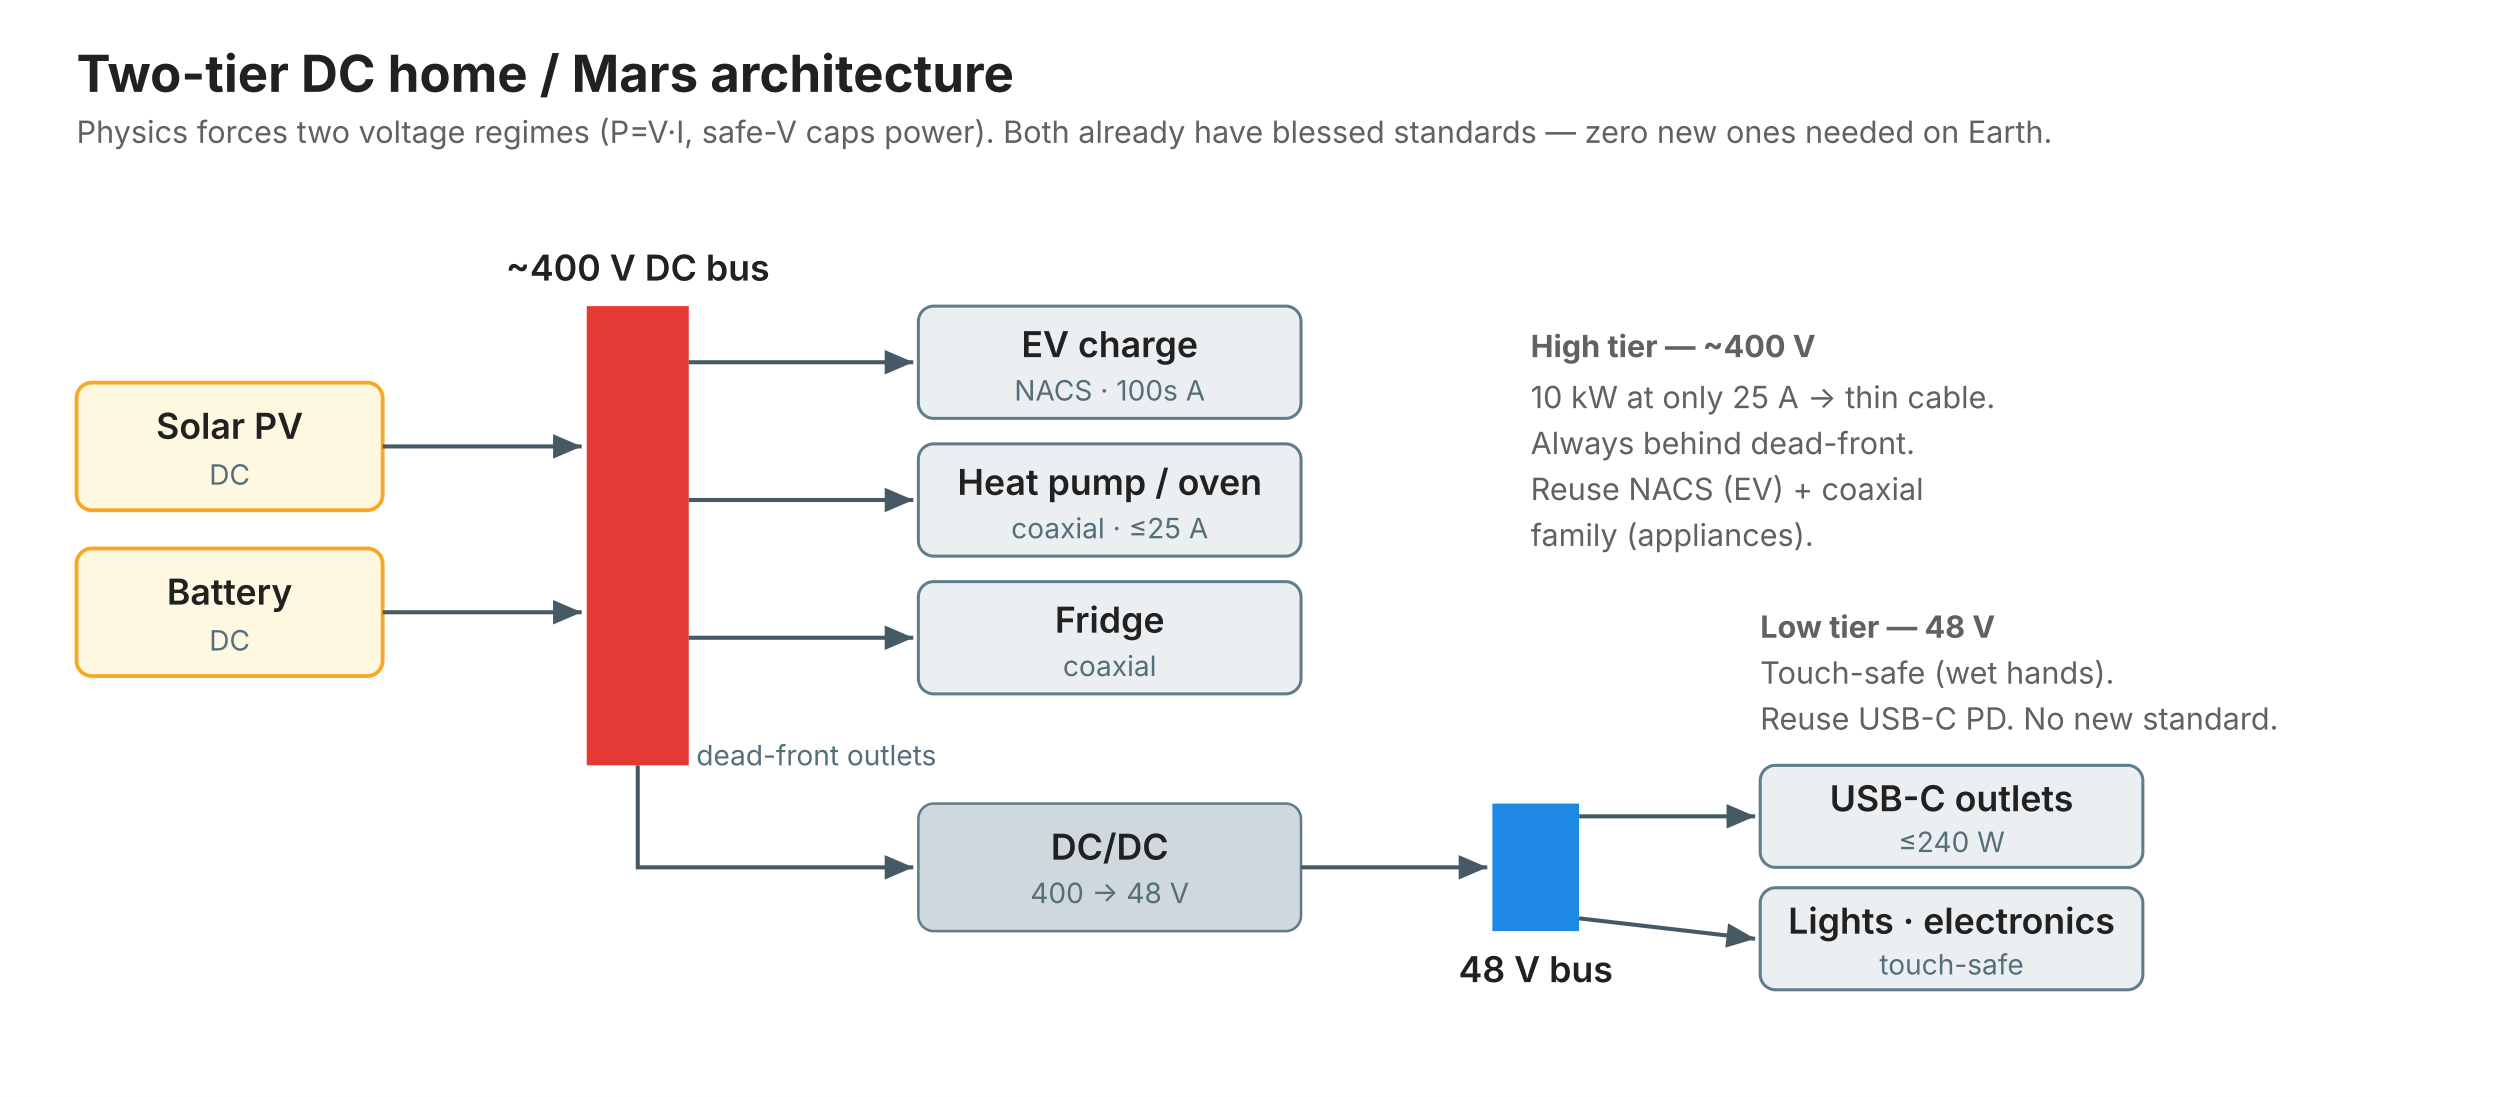
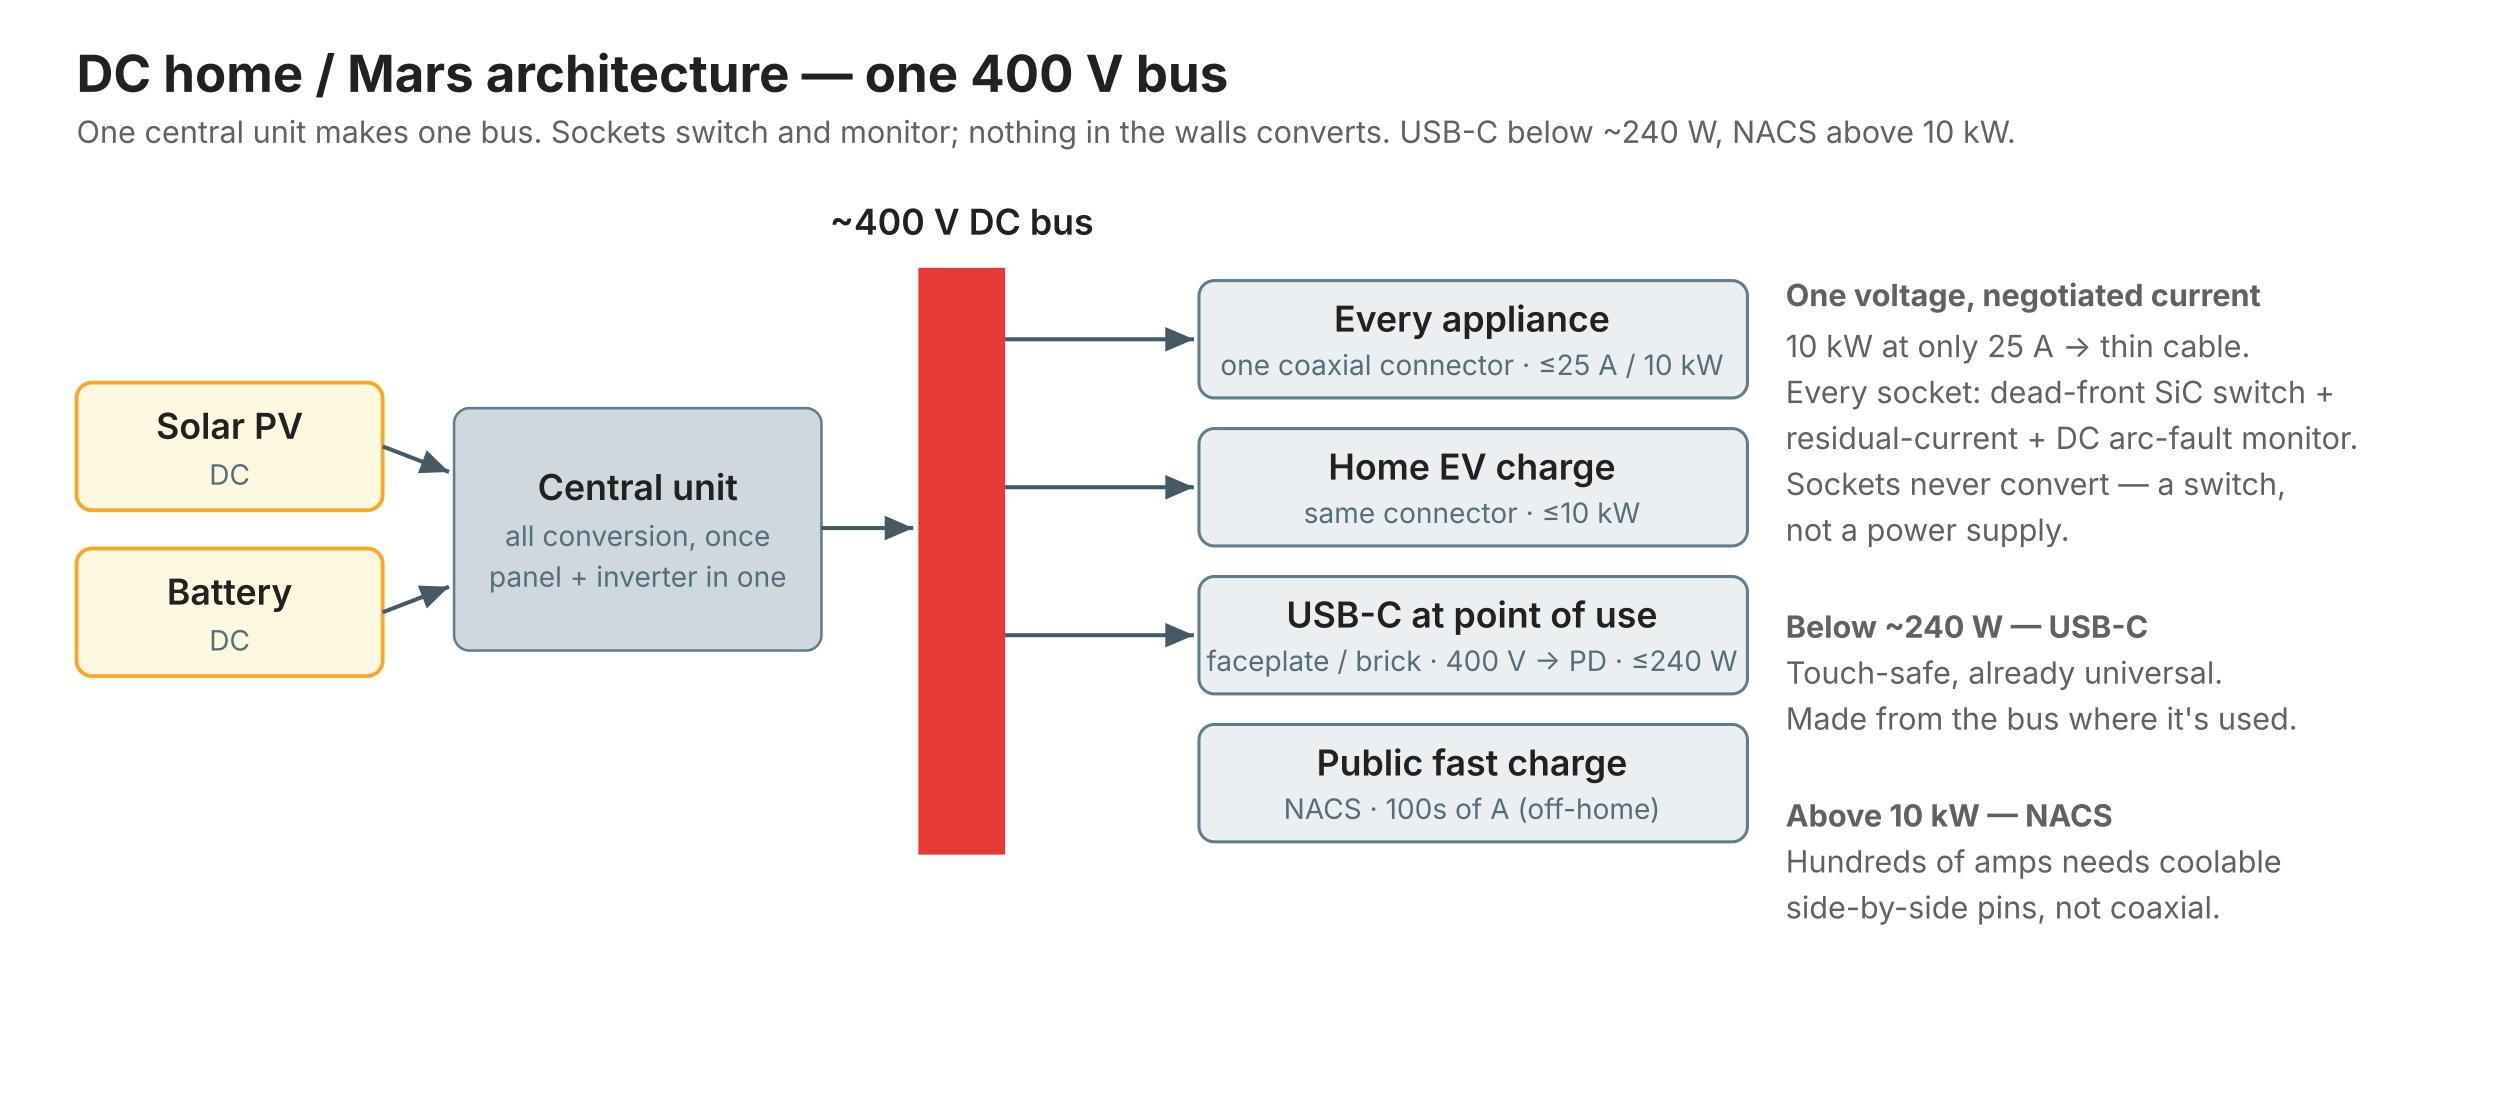
<svg xmlns="http://www.w3.org/2000/svg" viewBox="0 0 980 430" font-family="Inter, Helvetica, Arial, sans-serif">
  <defs>
    <marker id="a2" markerWidth="9" markerHeight="9" refX="7" refY="3" orient="auto">
      <path d="M0,0 L7,3 L0,6 Z" fill="#455A64" />
    </marker>
  </defs>
  <style>
    .h{font-size:20px;font-weight:700;fill:#212121}.s{fill:#616161;font-size:12px}
    .src{fill:#FFF8E1;stroke:#F9A825;stroke-width:1.5}
    .bt{font-size:14px;font-weight:600;text-anchor:middle;fill:#212121}
    .bs{font-size:11px;text-anchor:middle;fill:#546E7A}
    .load{fill:#ECEFF1;stroke:#607D8B;stroke-width:1.2}
    .edge{stroke:#455A64;stroke-width:1.6;fill:none;marker-end:url(#a2)}
  </style>
  <rect width="980" height="430" fill="#ffffff" />
-   <text x="30" y="36" class="h">Two-tier DC home / Mars architecture</text>
-   <text x="30" y="56" class="s">Physics forces two voltage regimes (P=V·I, safe-V caps power). Both already have blessed standards — zero new ones needed on Earth.</text>
+   <text x="30" y="36" class="h">DC home / Mars architecture — one 400 V bus</text>
+   <text x="30" y="56" class="s">One central unit makes one bus. Sockets switch and monitor; nothing in the walls converts. USB-C below ~240 W, NACS above 10 kW.</text>
  <rect x="30" y="150" width="120" height="50" class="src" rx="6" />
  <text x="90" y="172" class="bt">Solar PV</text>
  <text x="90" y="190" class="bs">DC</text>
  <rect x="30" y="215" width="120" height="50" class="src" rx="6" />
  <text x="90" y="237" class="bt">Battery</text>
  <text x="90" y="255" class="bs">DC</text>
-   <rect x="230" y="120" width="40" height="180" fill="#E53935" />
-   <text x="250" y="110" class="bt" fill="#E53935">~400 V DC bus</text>
-   <line x1="150" y1="175" x2="228" y2="175" class="edge" />
-   <line x1="150" y1="240" x2="228" y2="240" class="edge" />
-   <rect x="360" y="120" width="150" height="44" class="load" rx="6" />
-   <text x="435" y="140" class="bt">EV charge</text>
-   <text x="435" y="157" class="bs">NACS · 100s A</text>
-   <rect x="360" y="174" width="150" height="44" class="load" rx="6" />
-   <text x="435" y="194" class="bt">Heat pump / oven</text>
-   <text x="435" y="211" class="bs">coaxial · ≤25 A</text>
-   <rect x="360" y="228" width="150" height="44" class="load" rx="6" />
-   <text x="435" y="248" class="bt">Fridge</text>
-   <text x="435" y="265" class="bs">coaxial</text>
-   <line x1="270" y1="142" x2="358" y2="142" class="edge" />
-   <line x1="270" y1="196" x2="358" y2="196" class="edge" />
-   <line x1="270" y1="250" x2="358" y2="250" class="edge" />
-   <text x="320" y="300" class="bs">dead-front outlets</text>
-   <rect x="360" y="315" width="150" height="50" fill="#CFD8DC" stroke="#607D8B" rx="6" />
-   <text x="435" y="337" class="bt">DC/DC</text>
-   <text x="435" y="354" class="bs">400 → 48 V</text>
-   <path d="M250 300 V340 H358" class="edge" />
-   <rect x="585" y="315" width="34" height="50" fill="#1E88E5" />
-   <text x="602" y="385" class="bt" fill="#1E88E5">48 V bus</text>
-   <line x1="510" y1="340" x2="583" y2="340" class="edge" />
-   <rect x="690" y="300" width="150" height="40" class="load" rx="6" />
-   <text x="765" y="318" class="bt">USB-C outlets</text>
-   <text x="765" y="334" class="bs">≤240 W</text>
-   <rect x="690" y="348" width="150" height="40" class="load" rx="6" />
-   <text x="765" y="366" class="bt">Lights · electronics</text>
-   <text x="765" y="382" class="bs">touch-safe</text>
-   <line x1="619" y1="320" x2="688" y2="320" class="edge" />
-   <line x1="619" y1="360" x2="688" y2="368" class="edge" />
-   <text x="600" y="140" class="s" font-weight="700">High tier — ~400 V</text>
-   <text x="600" y="160" class="s">10 kW at only 25 A → thin cable.</text>
-   <text x="600" y="178" class="s">Always behind dead-front.</text>
-   <text x="600" y="196" class="s">Reuse NACS (EV) + coaxial</text>
-   <text x="600" y="214" class="s">family (appliances).</text>
-   <text x="690" y="250" class="s" font-weight="700">Low tier — 48 V</text>
-   <text x="690" y="268" class="s">Touch-safe (wet hands).</text>
-   <text x="690" y="286" class="s">Reuse USB-C PD. No new standard.</text>
+   <rect x="178" y="160" width="144" height="95" fill="#CFD8DC" stroke="#607D8B" rx="6" />
+   <text x="250" y="196" class="bt">Central unit</text>
+   <text x="250" y="214" class="bs">all conversion, once</text>
+   <text x="250" y="230" class="bs">panel + inverter in one</text>
+   <line x1="150" y1="175" x2="176" y2="185" class="edge" />
+   <line x1="150" y1="240" x2="176" y2="230" class="edge" />
+   <rect x="360" y="105" width="34" height="230" fill="#E53935" />
+   <text x="377" y="92" class="bt" fill="#E53935">~400 V DC bus</text>
+   <line x1="322" y1="207" x2="358" y2="207" class="edge" />
+   <rect x="470" y="110" width="215" height="46" class="load" rx="6" />
+   <text x="577" y="130" class="bt">Every appliance</text>
+   <text x="577" y="147" class="bs">one coaxial connector · ≤25 A / 10 kW</text>
+   <rect x="470" y="168" width="215" height="46" class="load" rx="6" />
+   <text x="577" y="188" class="bt">Home EV charge</text>
+   <text x="577" y="205" class="bs">same connector · ≤10 kW</text>
+   <rect x="470" y="226" width="215" height="46" class="load" rx="6" />
+   <text x="577" y="246" class="bt">USB-C at point of use</text>
+   <text x="577" y="263" class="bs">faceplate / brick · 400 V → PD · ≤240 W</text>
+   <rect x="470" y="284" width="215" height="46" class="load" rx="6" />
+   <text x="577" y="304" class="bt">Public fast charge</text>
+   <text x="577" y="321" class="bs">NACS · 100s of A (off-home)</text>
+   <line x1="394" y1="133" x2="468" y2="133" class="edge" />
+   <line x1="394" y1="191" x2="468" y2="191" class="edge" />
+   <line x1="394" y1="249" x2="468" y2="249" class="edge" />
+   <text x="430" y="360" class="bs" text-anchor="start" />
+   <text x="700" y="120" class="s" font-weight="700">One voltage, negotiated current</text>
+   <text x="700" y="140" class="s">10 kW at only 25 A → thin cable.</text>
+   <text x="700" y="158" class="s">Every socket: dead-front SiC switch +</text>
+   <text x="700" y="176" class="s">residual-current + DC arc-fault monitor.</text>
+   <text x="700" y="194" class="s">Sockets never convert — a switch,</text>
+   <text x="700" y="212" class="s">not a power supply.</text>
+   <text x="700" y="250" class="s" font-weight="700">Below ~240 W — USB-C</text>
+   <text x="700" y="268" class="s">Touch-safe, already universal.</text>
+   <text x="700" y="286" class="s">Made from the bus where it's used.</text>
+   <text x="700" y="324" class="s" font-weight="700">Above 10 kW — NACS</text>
+   <text x="700" y="342" class="s">Hundreds of amps needs coolable</text>
+   <text x="700" y="360" class="s">side-by-side pins, not coaxial.</text>
</svg>
